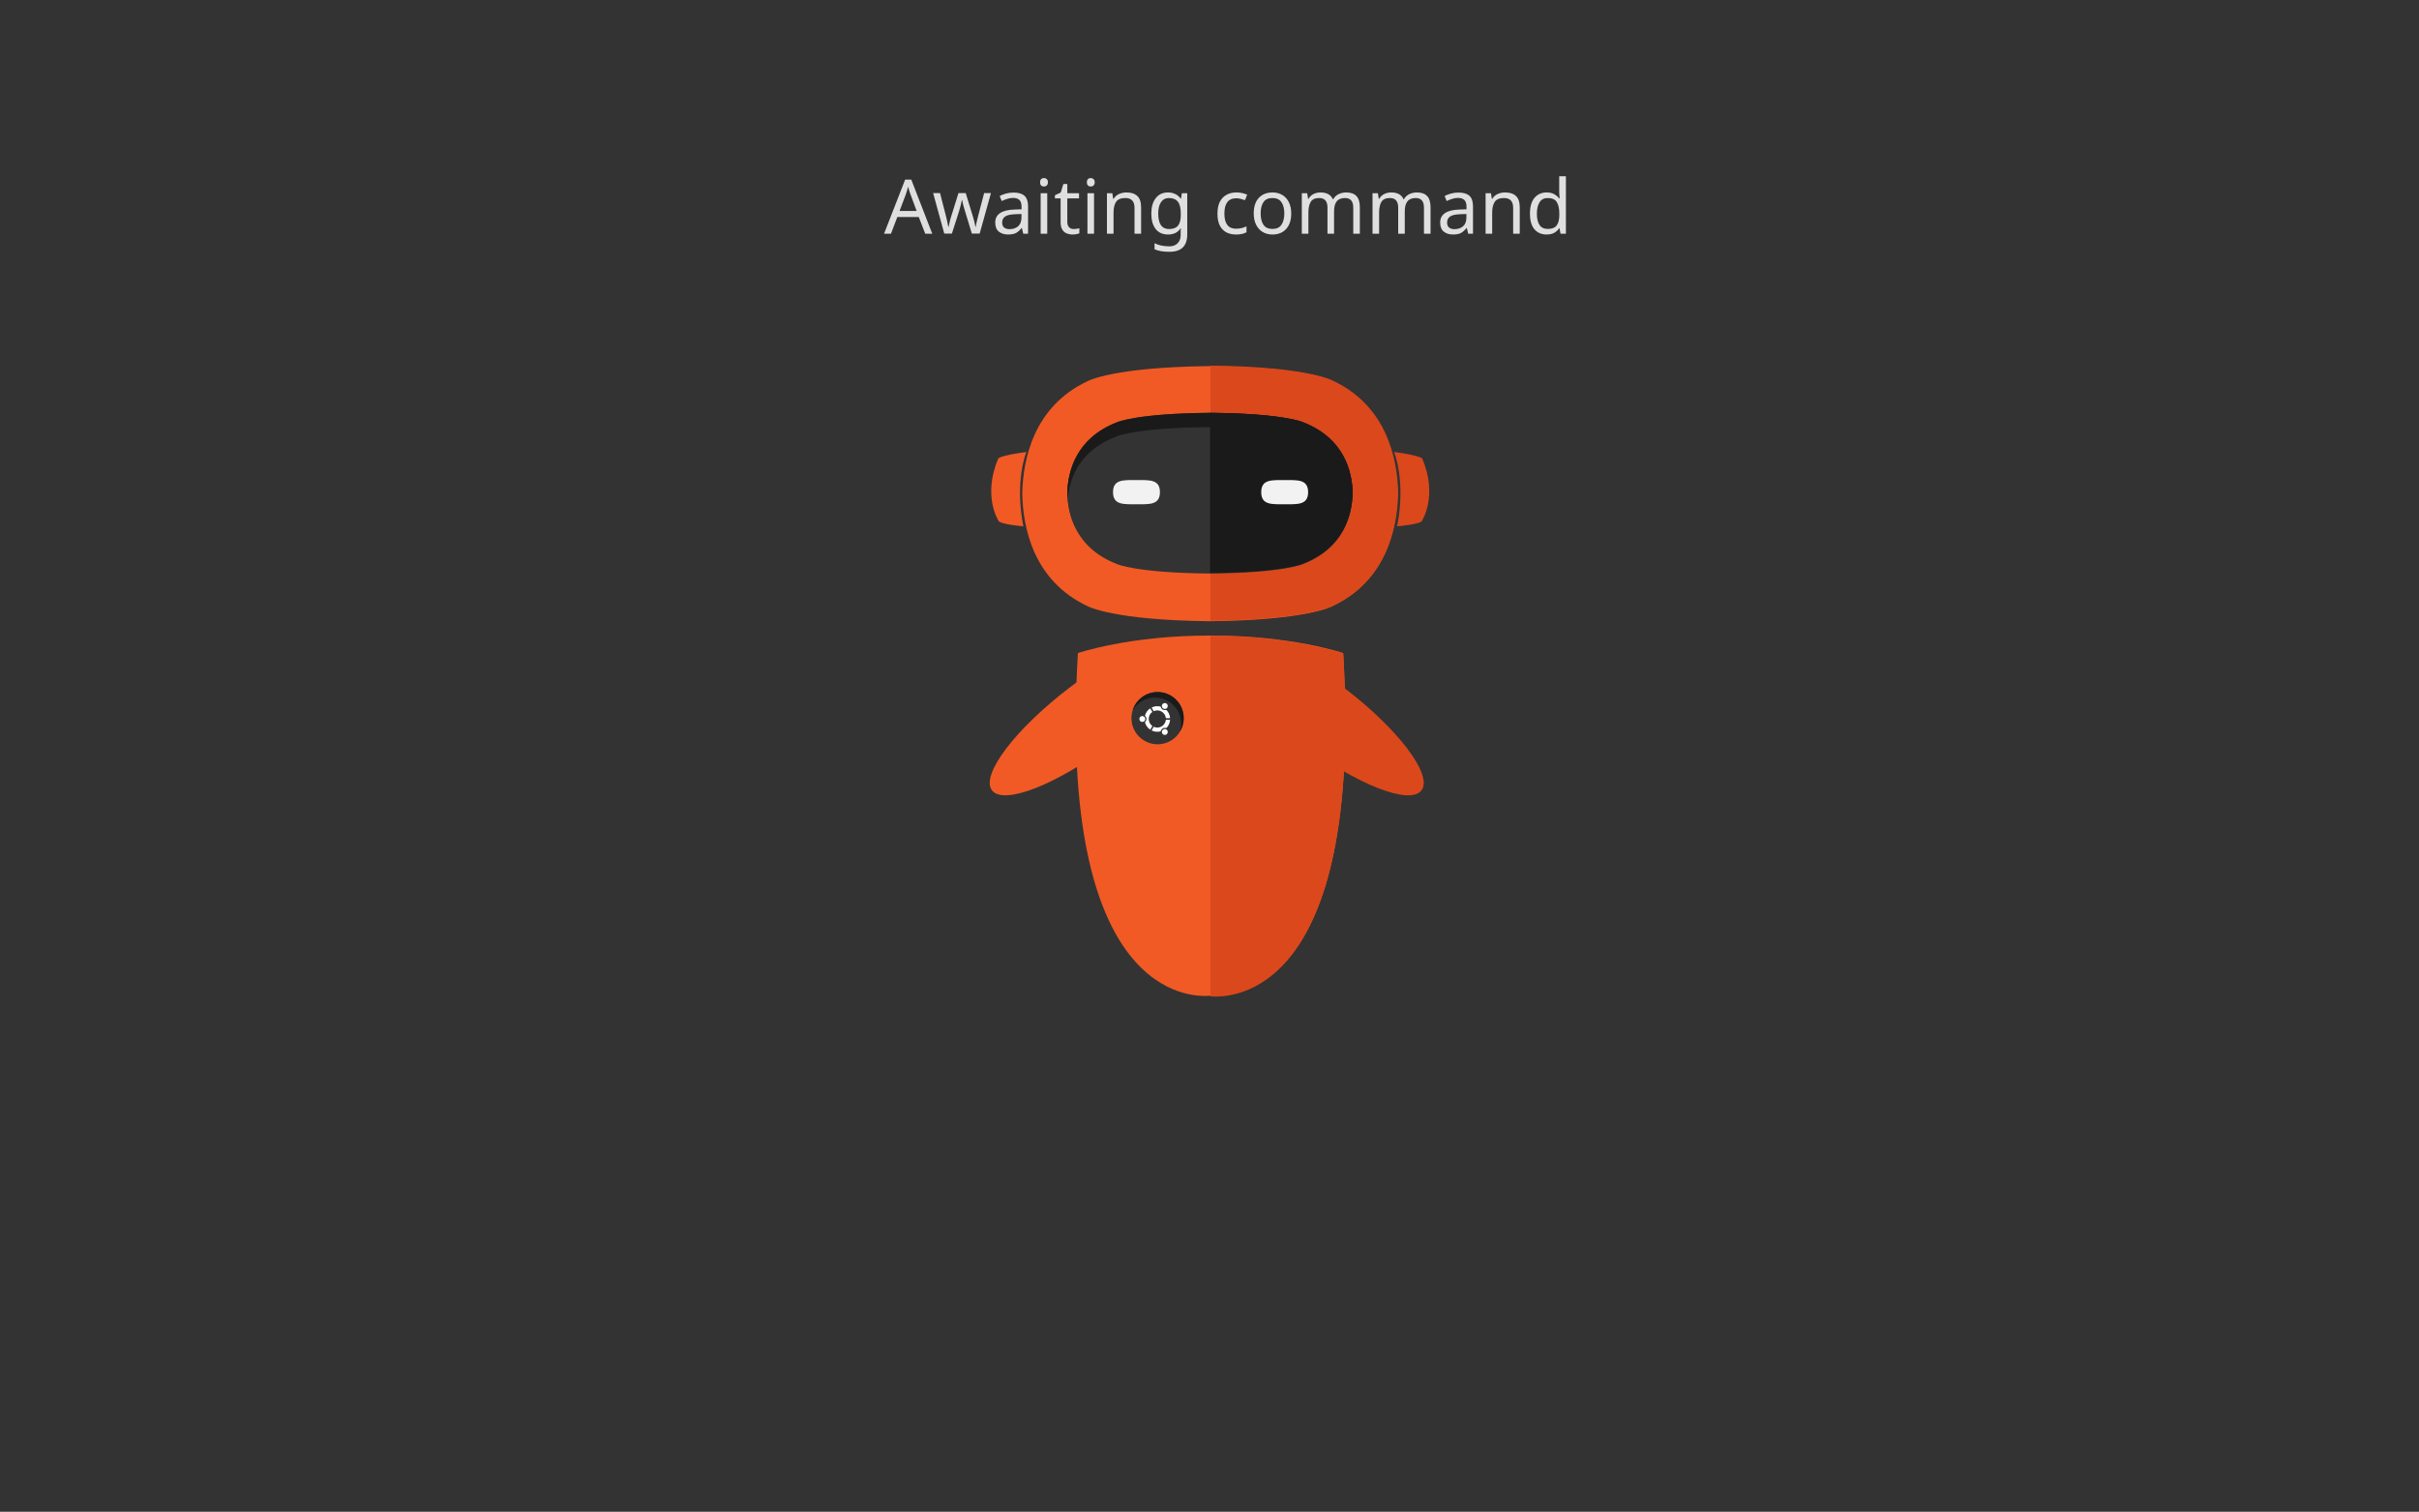
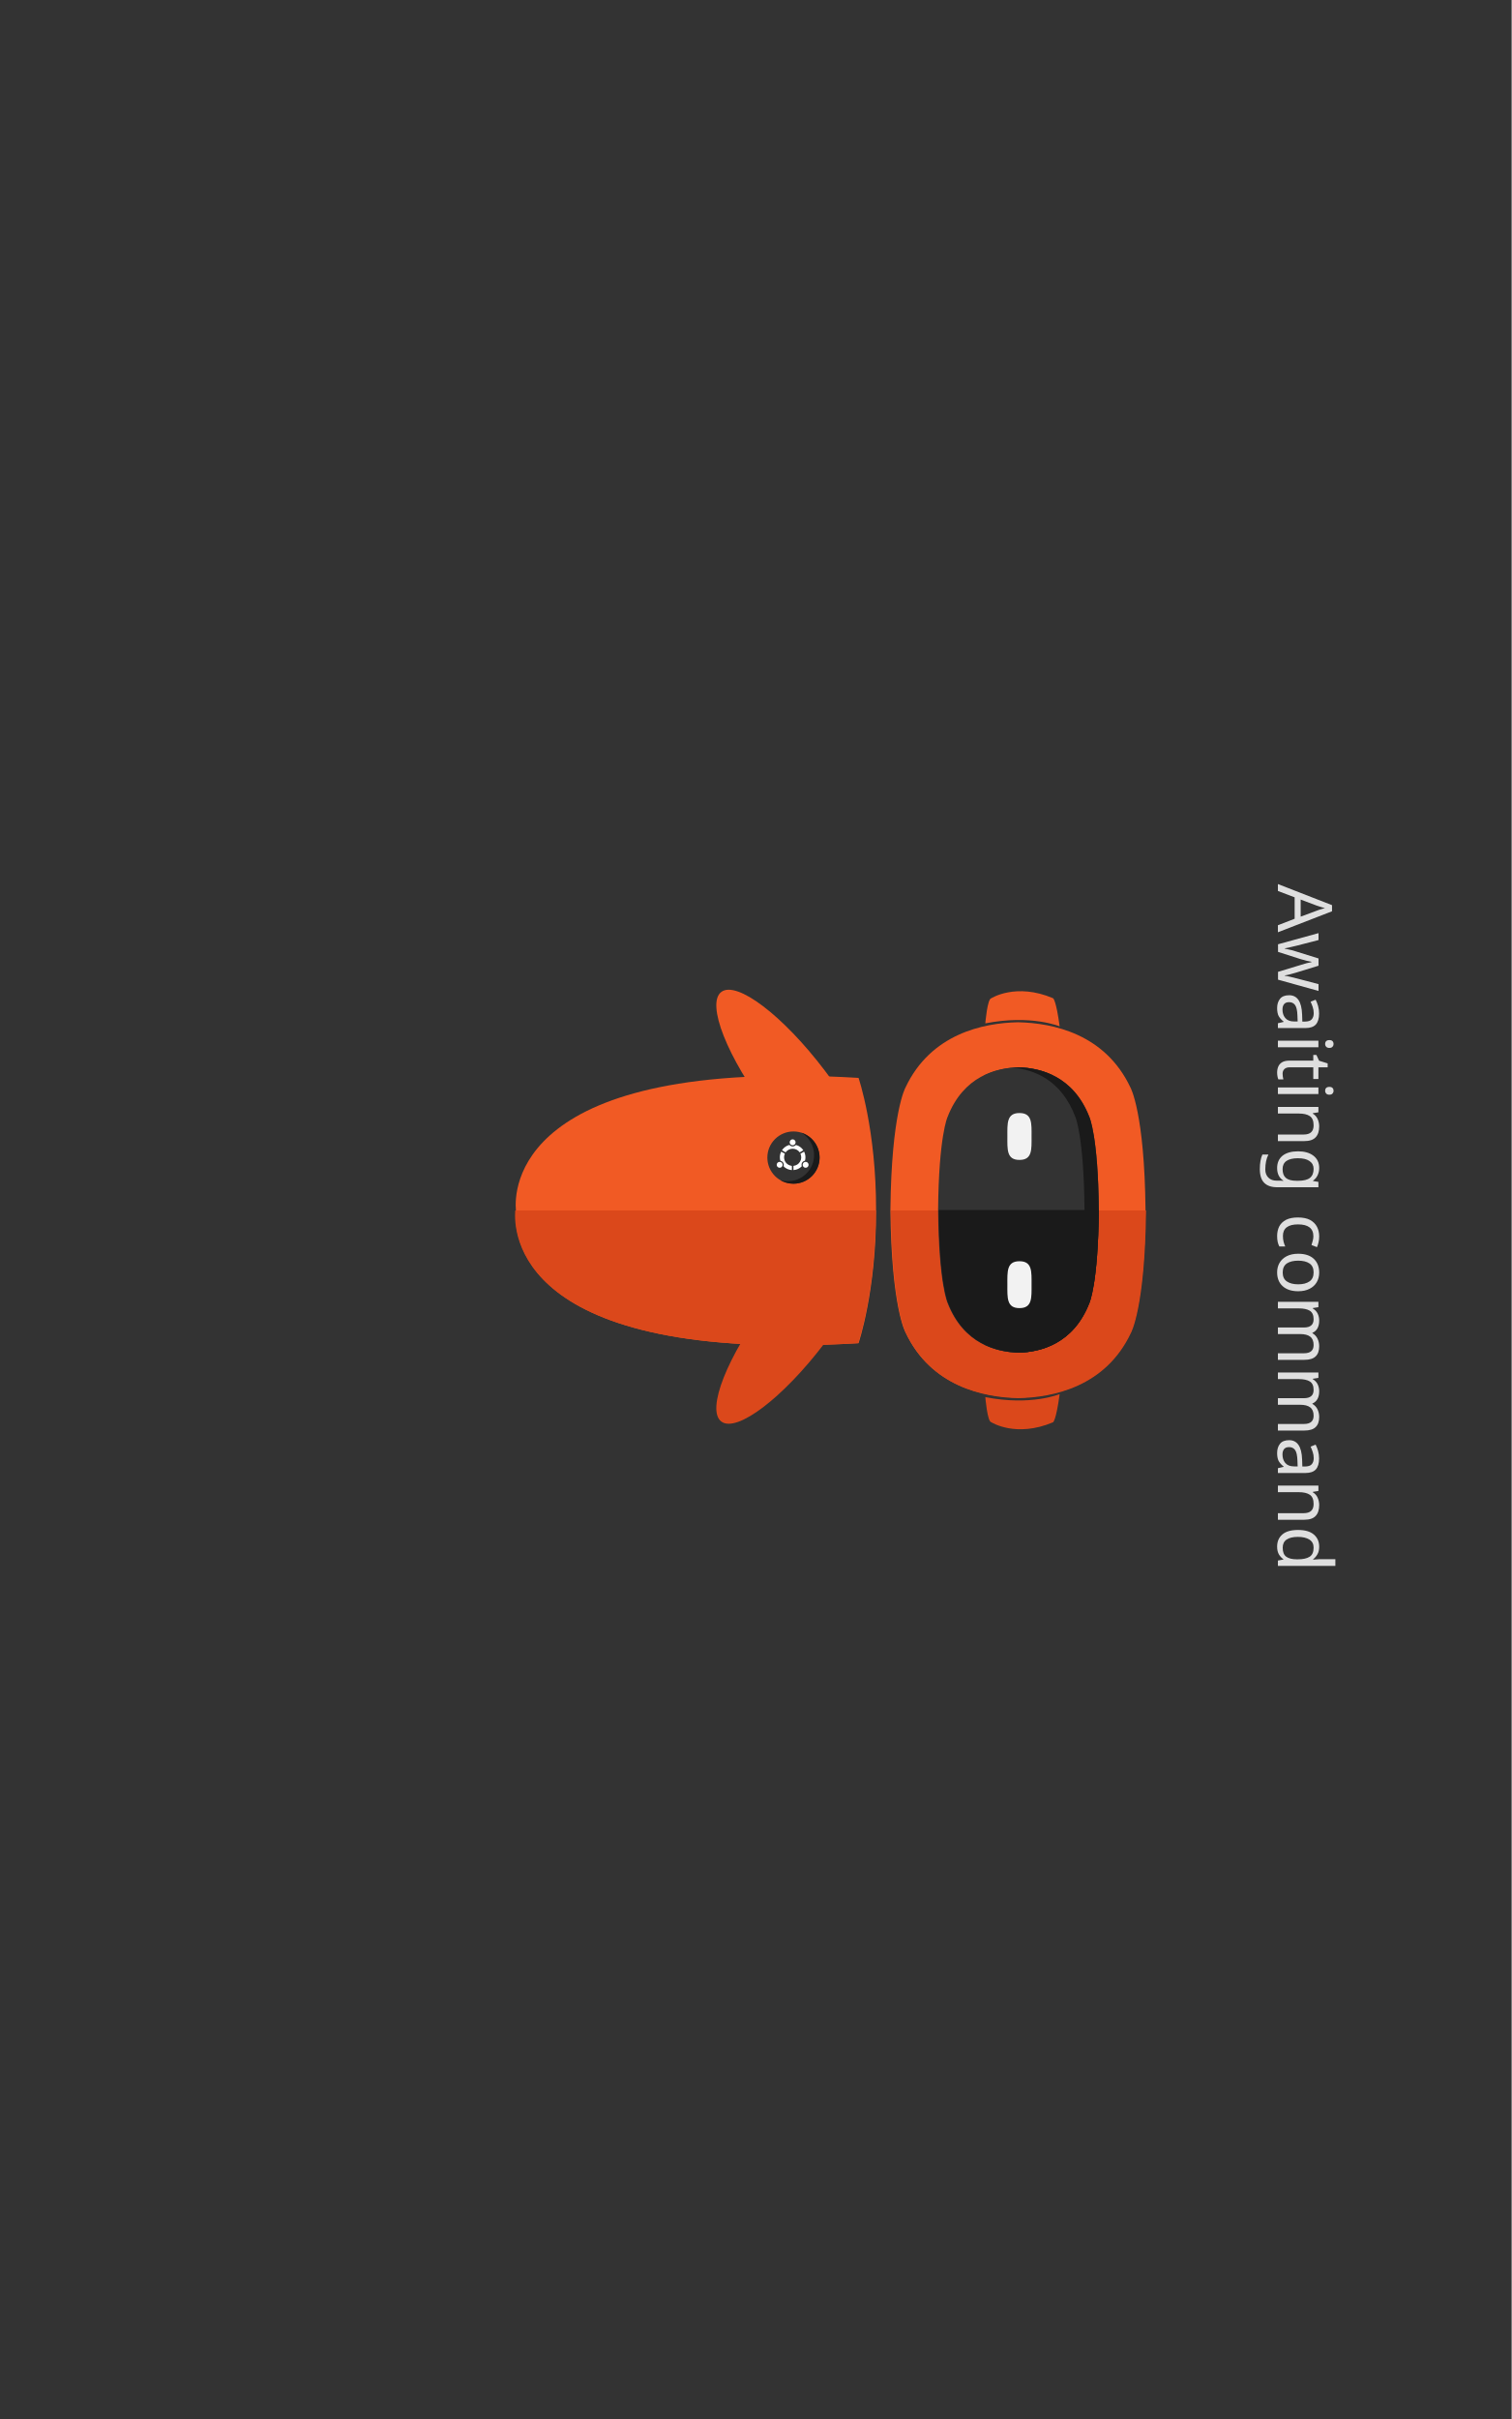
- <svg xmlns="http://www.w3.org/2000/svg" height="800" width="1280" version="1.1" viewBox="0 0 338.667 211.667" id="svg36">
+ <svg xmlns="http://www.w3.org/2000/svg" height="1280" width="800" version="1.1" viewBox="0 0 211.667 338.667" id="svg36">
  <defs id="defs40">
    <clipPath clipPathUnits="userSpaceOnUse" id="clipPath18">
      <path d="M 0,2500 H 2500 V 0 H 0 Z" id="path16-2" />
    </clipPath>
    <clipPath clipPathUnits="userSpaceOnUse" id="clipPath30">
      <path d="M 0,2500 H 2500 V 0 H 0 Z" id="path28-9" />
    </clipPath>
    <clipPath clipPathUnits="userSpaceOnUse" id="clipPath42">
      <path d="M 0,2500 H 2500 V 0 H 0 Z" id="path40" />
    </clipPath>
    <clipPath clipPathUnits="userSpaceOnUse" id="clipPath54">
      <path d="M 0,2500 H 2500 V 0 H 0 Z" id="path52" />
    </clipPath>
    <clipPath clipPathUnits="userSpaceOnUse" id="clipPath66">
      <path d="M 0,2500 H 2500 V 0 H 0 Z" id="path64" />
    </clipPath>
    <clipPath clipPathUnits="userSpaceOnUse" id="clipPath78">
      <path d="M 0,2500 H 2500 V 0 H 0 Z" id="path76" />
    </clipPath>
    <clipPath clipPathUnits="userSpaceOnUse" id="clipPath90">
      <path d="M 0,2500 H 2500 V 0 H 0 Z" id="path88" />
    </clipPath>
    <clipPath clipPathUnits="userSpaceOnUse" id="clipPath102">
      <path d="M 0,2500 H 2500 V 0 H 0 Z" id="path100" />
    </clipPath>
    <clipPath clipPathUnits="userSpaceOnUse" id="clipPath114">
      <path d="M 0,2500 H 2500 V 0 H 0 Z" id="path112" />
    </clipPath>
    <clipPath clipPathUnits="userSpaceOnUse" id="clipPath126">
      <path d="M 0,2500 H 2500 V 0 H 0 Z" id="path124" />
    </clipPath>
    <clipPath clipPathUnits="userSpaceOnUse" id="clipPath138">
      <path d="M 0,2500 H 2500 V 0 H 0 Z" id="path136" />
    </clipPath>
    <clipPath clipPathUnits="userSpaceOnUse" id="clipPath162">
      <path d="M 0,2500 H 2500 V 0 H 0 Z" id="path160" />
    </clipPath>
    <clipPath clipPathUnits="userSpaceOnUse" id="clipPath174">
      <path d="M 0,2500 H 2500 V 0 H 0 Z" id="path172" />
    </clipPath>
    <clipPath clipPathUnits="userSpaceOnUse" id="clipPath186">
      <path d="M 0,2500 H 2500 V 0 H 0 Z" id="path184" />
    </clipPath>
    <clipPath clipPathUnits="userSpaceOnUse" id="clipPath198">
      <path d="M 0,2500 H 2500 V 0 H 0 Z" id="path196" />
    </clipPath>
    <clipPath id="clipPath18-6" clipPathUnits="userSpaceOnUse">
      <path id="path16-2-1" d="M 0,2500 H 2500 V 0 H 0 Z" />
    </clipPath>
    <clipPath id="clipPath30-2" clipPathUnits="userSpaceOnUse">
      <path id="path28-9-9" d="M 0,2500 H 2500 V 0 H 0 Z" />
    </clipPath>
    <clipPath id="clipPath42-3" clipPathUnits="userSpaceOnUse">
      <path id="path40-1" d="M 0,2500 H 2500 V 0 H 0 Z" />
    </clipPath>
    <clipPath id="clipPath54-9" clipPathUnits="userSpaceOnUse">
      <path id="path52-4" d="M 0,2500 H 2500 V 0 H 0 Z" />
    </clipPath>
    <clipPath id="clipPath66-7" clipPathUnits="userSpaceOnUse">
      <path id="path64-8" d="M 0,2500 H 2500 V 0 H 0 Z" />
    </clipPath>
    <clipPath id="clipPath78-4" clipPathUnits="userSpaceOnUse">
      <path id="path76-5" d="M 0,2500 H 2500 V 0 H 0 Z" />
    </clipPath>
    <clipPath id="clipPath90-0" clipPathUnits="userSpaceOnUse">
      <path id="path88-3" d="M 0,2500 H 2500 V 0 H 0 Z" />
    </clipPath>
    <clipPath id="clipPath102-6" clipPathUnits="userSpaceOnUse">
      <path id="path100-1" d="M 0,2500 H 2500 V 0 H 0 Z" />
    </clipPath>
    <clipPath id="clipPath114-0" clipPathUnits="userSpaceOnUse">
      <path id="path112-6" d="M 0,2500 H 2500 V 0 H 0 Z" />
    </clipPath>
    <clipPath id="clipPath126-3" clipPathUnits="userSpaceOnUse">
      <path id="path124-2" d="M 0,2500 H 2500 V 0 H 0 Z" />
    </clipPath>
    <clipPath id="clipPath138-0" clipPathUnits="userSpaceOnUse">
      <path id="path136-6" d="M 0,2500 H 2500 V 0 H 0 Z" />
    </clipPath>
    <clipPath id="clipPath162-1" clipPathUnits="userSpaceOnUse">
      <path id="path160-5" d="M 0,2500 H 2500 V 0 H 0 Z" />
    </clipPath>
    <clipPath id="clipPath174-5" clipPathUnits="userSpaceOnUse">
      <path id="path172-4" d="M 0,2500 H 2500 V 0 H 0 Z" />
    </clipPath>
    <clipPath id="clipPath186-7" clipPathUnits="userSpaceOnUse">
      <path id="path184-6" d="M 0,2500 H 2500 V 0 H 0 Z" />
    </clipPath>
    <clipPath id="clipPath198-5" clipPathUnits="userSpaceOnUse">
      <path id="path196-6" d="M 0,2500 H 2500 V 0 H 0 Z" />
    </clipPath>
  </defs>
-   <rect style="color-rendering:auto;color:#000000;isolation:auto;mix-blend-mode:normal;paint-order:stroke fill markers;shape-rendering:auto;solid-color:#000000;image-rendering:auto;fill:#333333;fill-opacity:1" transform="rotate(-90)" rx="0" ry="0" height="338.7" width="211.7" y="-.017" x="-211.7" fill="#111" id="rect2" />
-   <g id="g10" transform="matrix(0.07033012,0,0,-0.07033012,78.88713,183.2776)">
+   <rect style="color:#000000;isolation:auto;mix-blend-mode:normal;solid-color:#000000;fill:#333333;fill-opacity:1;paint-order:stroke fill markers;color-rendering:auto;image-rendering:auto;shape-rendering:auto" rx="0" ry="0" height="338.7" width="211.7" y="-0.017" x="-0.017" id="rect2" />
+   <g id="g10" transform="matrix(0,0.07033012,0.07033012,0,28.40577,78.88713)">
    <g id="g12">
      <g id="g14" clip-path="url(#clipPath18)">
        <g id="g20" transform="translate(1552.152,1305.571)">
          <path d="M 0,0 C 0,0 -103.01,35.324 -264.107,34.934 -425.203,35.324 -528.123,0 -528.123,0 -568.682,-685.026 -304.072,-685.924 -264.15,-682.204 -224.207,-685.924 40.559,-685.026 0,0" style="fill:#f15a24;fill-opacity:1;fill-rule:nonzero;stroke:none" id="path22-1" />
        </g>
      </g>
    </g>
    <g id="g24">
      <g id="g26" clip-path="url(#clipPath30)">
        <g id="g32" transform="translate(1552.152,1304.635)">
          <path d="m 0,0 c 0,0 -103.01,35.365 -264.107,35.365 h -0.045 v -718 h 0.002 C -224.207,-685.635 40.559,-685.027 0,0" style="fill:#db481b;fill-opacity:1;fill-rule:nonzero;stroke:none" id="path34-2" />
        </g>
      </g>
    </g>
    <g id="g36">
      <g id="g38" clip-path="url(#clipPath42)">
        <g id="g44" transform="translate(1530.625,1847)">
          <path d="m 0,0 c 0,0 -49.625,28 -243.625,30 -194,-2 -243.713,-30 -243.713,-30 -107.175,-50.397 -128.563,-154.918 -130.003,-224 1.44,-69.082 22.828,-173.603 130.003,-224 0,0 49.713,-28 243.713,-30 194,2 243.625,30 243.625,30 107.175,50.397 128.526,154.918 129.94,224 C 128.526,-154.918 107.175,-50.397 0,0" style="fill:#f15a24;fill-opacity:1;fill-rule:nonzero;stroke:none" id="path46" />
        </g>
      </g>
    </g>
    <g id="g48">
      <g id="g50" clip-path="url(#clipPath54)">
        <g id="g56" transform="translate(1531.625,1848)">
          <path d="m 0,0 c 0,0 -49.625,28 -243.625,30 v -508 c 194,2 243.625,30 243.625,30 107.175,50.397 128.526,154.918 129.94,224 C 128.526,-154.918 107.175,-50.397 0,0" style="fill:#db481b;fill-opacity:1;fill-rule:nonzero;stroke:none" id="path58" />
        </g>
      </g>
    </g>
    <g id="g60">
      <g id="g62" clip-path="url(#clipPath66)">
        <g id="g68" transform="translate(921.5,1706)">
          <path d="m 0,0 c 0,0 -24,-57 -6,-148 0,0 -49.5,4 -50,12 0,0 -31.5,49 0,123 0,0 3.5,6 56,13" style="fill:#f15a24;fill-opacity:1;fill-rule:nonzero;stroke:none" id="path70" />
        </g>
      </g>
    </g>
    <g id="g72">
      <g id="g74" clip-path="url(#clipPath78)">
        <g id="g80" transform="translate(1653.5,1706)">
          <path d="m 0,0 c 0,0 24,-57 6,-148 0,0 49.5,4 50,12 0,0 31.5,49 0,123 0,0 -3.5,6 -56,13" style="fill:#db481b;fill-opacity:1;fill-rule:nonzero;stroke:none" id="path82" />
        </g>
      </g>
    </g>
    <g id="g84">
      <g id="g86" clip-path="url(#clipPath90)">
        <g id="g92" transform="translate(1554.926,1692)">
          <path d="m 0,0 c 11.785,-23.893 15.505,-48.548 15.999,-68.5 -1.075,-43.38 -17.305,-109.014 -98.767,-140.662 0,0 -37.718,-17.582 -185.175,-18.838 -147.458,1.256 -185.244,18.838 -185.244,18.838 -81.462,31.648 -97.719,97.282 -98.814,140.662 0.503,19.951 4.228,44.606 16.016,68.5 z" style="fill:#333333;fill-opacity:1;fill-rule:nonzero;stroke:none" id="path94" />
        </g>
      </g>
    </g>
    <g id="g96">
      <g id="g98" clip-path="url(#clipPath102)">
        <g id="g104" transform="translate(1555.002,1556)">
          <path d="m 0,0 c 11.784,23.893 15.504,48.548 15.998,68.5 -1.074,43.38 -17.305,109.014 -98.767,140.662 0,0 -37.718,17.582 -185.175,18.838 -147.458,-1.256 -185.244,-18.838 -185.244,-18.838 -81.462,-31.648 -97.719,-97.282 -98.814,-140.662 0.503,-19.951 4.228,-44.606 16.017,-68.5 z" style="fill:#333333;fill-opacity:1;fill-rule:nonzero;stroke:none" id="path106" />
        </g>
      </g>
    </g>
    <g id="g108">
      <g id="g110" clip-path="url(#clipPath114)">
        <g id="g116" transform="translate(1101.813,1737.291)">
          <path d="M 0,0 C 0,0 37.787,16.995 185.244,18.209 332.701,16.995 370.42,0 370.42,0 c 74.382,-27.931 94.374,-83.248 98.106,-124.572 0.356,4.069 0.567,8.01 0.661,11.781 -1.075,43.38 -17.305,109.014 -98.767,140.662 0,0 -37.719,17.582 -185.176,18.838 C 37.787,45.453 0,27.871 0,27.871 -81.462,-3.777 -97.719,-69.411 -98.813,-112.791 c 0.095,-3.771 0.308,-7.712 0.665,-11.781 C -94.397,-83.248 -74.382,-27.931 0,0" style="fill:#1a1a1a;fill-opacity:1;fill-rule:nonzero;stroke:none" id="path118" />
        </g>
      </g>
    </g>
    <g id="g120">
      <g id="g122" clip-path="url(#clipPath126)">
        <g id="g128" transform="translate(1472.233,1765.162)">
          <path d="m 0,0 c 0,0 -37.719,17.583 -185.176,18.838 -0.019,0 -0.038,0 -0.057,0 v -319 h 0.057 c 147.457,1 185.176,18.839 185.176,18.839 81.462,31.647 97.692,97.281 98.767,140.661 C 97.692,-97.282 81.462,-31.647 0,0" style="fill:#1a1a1a;fill-opacity:1;fill-rule:nonzero;stroke:none" id="path130" />
        </g>
      </g>
    </g>
    <g id="g132">
      <g id="g134" clip-path="url(#clipPath138)">
        <g id="g140" transform="translate(1187.333,1626)">
          <path d="m 0,0 c 0,-25.773 -20.894,-24.095 -46.667,-24.095 -25.773,0 -46.666,-1.678 -46.666,24.095 0,25.773 20.893,24.095 46.666,24.095 C -20.894,24.095 0,25.773 0,0" style="fill:#f2f2f2;fill-opacity:1;fill-rule:nonzero;stroke:none" id="path142" />
        </g>
        <g id="g144" transform="translate(1482.333,1626)">
          <path d="m 0,0 c 0,-25.773 -20.893,-24.095 -46.666,-24.095 -25.773,0 -46.667,-1.678 -46.667,24.095 0,25.773 20.894,24.095 46.667,24.095 C -20.893,24.095 0,25.773 0,0" style="fill:#f2f2f2;fill-opacity:1;fill-rule:nonzero;stroke:none" id="path146" />
        </g>
        <g id="g148" transform="matrix(1,0,0,-1,1229.841,1519)" />
        <g id="g152" transform="translate(1425.972,1245.686)">
          <path d="m 0,0 c -13.718,-18.071 -32.467,-29.909 -52.425,-34.894 25.706,-27.072 57.766,-55.744 94.218,-83.414 109.488,-83.109 217.071,-125.682 240.292,-95.09 23.221,30.59 -46.713,122.763 -156.201,205.872 C 89.158,20.351 52.653,43.657 19.469,61.182 20.346,40.214 14.008,18.455 0,0" style="fill:#db481b;fill-opacity:1;fill-rule:nonzero;stroke:none" id="path154" />
        </g>
      </g>
    </g>
    <g id="g156">
      <g id="g158" clip-path="url(#clipPath162)">
        <g id="g164" transform="translate(1135.083,1245.686)">
          <path d="m 0,0 c 13.717,-18.071 32.466,-29.909 52.424,-34.894 -25.706,-27.072 -57.765,-55.744 -94.218,-83.414 -109.488,-83.109 -217.07,-125.682 -240.291,-95.09 -23.221,30.59 46.712,122.763 156.201,205.872 36.725,27.877 73.23,51.183 106.415,68.708 C -20.347,40.214 -14.008,18.455 0,0" style="fill:#f15a24;fill-opacity:1;fill-rule:nonzero;stroke:none" id="path166" />
        </g>
      </g>
    </g>
    <g id="g168">
      <g id="g170" clip-path="url(#clipPath174)">
        <g id="g176" transform="translate(1234.667,1176)">
          <path d="m 0,0 c 0,-28.719 -23.281,-52 -52,-52 -28.719,0 -52,23.281 -52,52 0,28.719 23.281,52 52,52 C -23.281,52 0,28.719 0,0" style="fill:#333333;fill-opacity:1;fill-rule:nonzero;stroke:none" id="path178" />
        </g>
      </g>
    </g>
    <g id="g180">
      <g id="g182" clip-path="url(#clipPath186)">
        <g id="g188" transform="translate(1177.667,1217)">
          <path d="M 0,0 C 28.719,0 52,-23.281 52,-52 52,-57.538 51.126,-62.869 49.522,-67.875 54.267,-60.032 57,-50.836 57,-41 57,-12.281 33.719,11 5,11 -18.181,11 -37.811,-4.172 -44.523,-25.125 -35.414,-10.066 -18.883,0 0,0" style="fill:#1a1a1a;fill-opacity:1;fill-rule:nonzero;stroke:none" id="path190" />
        </g>
      </g>
    </g>
    <g id="g192">
      <g id="g194" clip-path="url(#clipPath198)">
        <g id="g200" transform="translate(1168.086,1195.473)">
          <path d="m 0,0 c 1.417,-2.373 2.805,-4.698 4.189,-7.018 -9.654,-6.835 -9.584,-21.162 0.015,-28.136 -1.394,-2.342 -2.794,-4.693 -4.23,-7.105 -0.296,0.163 -0.548,0.27 -0.764,0.426 -4.666,3.399 -7.866,7.848 -9.582,13.366 -0.193,0.621 -0.181,1.056 0.338,1.583 3.279,3.33 3.243,8.254 0.018,11.623 -0.273,0.285 -0.487,0.878 -0.387,1.232 1.619,5.716 4.92,10.262 9.723,13.735 0.114,0.083 0.236,0.155 0.361,0.22 C -0.259,-0.043 -0.184,-0.041 0,0" style="fill:#ffffff;fill-opacity:1;fill-rule:nonzero;stroke:none" id="path202" />
        </g>
        <g id="g204" transform="translate(1207.561,1172.857)">
          <path d="m 0,0 c -0.413,-5.444 -2.164,-10.053 -5.317,-14.13 -0.13,-0.167 -0.281,-0.319 -0.397,-0.495 -0.928,-1.414 -1.929,-2.036 -3.875,-1.632 -3.798,0.789 -7.699,-1.967 -8.79,-5.834 -0.217,-0.766 -0.561,-1.076 -1.312,-1.238 -5.484,-1.184 -10.803,-0.735 -15.961,1.495 -0.258,0.111 -0.513,0.234 -0.762,0.366 -0.087,0.046 -0.152,0.134 -0.282,0.253 1.335,2.392 2.671,4.785 4.03,7.22 2.329,-1.013 4.669,-1.568 7.143,-1.564 8.555,0.015 15.654,6.045 16.96,14.5 0.132,0.852 0.415,1.098 1.256,1.079 C -4.918,-0.036 -2.528,0 0,0" style="fill:#ffffff;fill-opacity:1;fill-rule:nonzero;stroke:none" id="path206" />
        </g>
        <g id="g208" transform="translate(1207.491,1175.961)">
          <path d="m 0,0 h -8.295 c -0.734,5.688 -3.457,10.247 -8.526,13.185 -5.05,2.925 -10.325,3.005 -15.783,0.751 -1.344,2.405 -2.679,4.794 -4.064,7.272 0.371,0.191 0.667,0.366 0.98,0.503 5.254,2.279 10.67,2.771 16.256,1.495 0.632,-0.144 0.911,-0.433 1.087,-1.07 1.234,-4.449 5.598,-6.941 10.064,-5.754 0.594,0.157 0.94,0.07 1.365,-0.381 3.99,-4.236 6.26,-9.253 6.912,-15.018 C 0.027,0.712 0,0.435 0,0" style="fill:#ffffff;fill-opacity:1;fill-rule:nonzero;stroke:none" id="path210" />
        </g>
        <g id="g212" transform="translate(1202.932,1148.444)">
          <path d="m 0,0 c -0.059,-3.244 -2.703,-5.857 -5.904,-5.836 -3.251,0.022 -5.92,2.748 -5.865,5.991 0.057,3.29 2.73,5.873 6.019,5.815 C -2.536,5.912 0.058,3.219 0,0" style="fill:#ffffff;fill-opacity:1;fill-rule:nonzero;stroke:none" id="path214" />
        </g>
        <g id="g216" transform="translate(1152.244,1180.247)">
          <path d="m 0,0 c 3.295,0.016 5.937,-2.612 5.924,-5.894 -0.011,-3.237 -2.611,-5.845 -5.849,-5.87 -3.269,-0.024 -5.934,2.631 -5.922,5.902 C -5.836,-2.616 -3.242,-0.016 0,0" style="fill:#ffffff;fill-opacity:1;fill-rule:nonzero;stroke:none" id="path218" />
        </g>
        <g id="g220" transform="translate(1191.162,1200.315)">
          <path d="M 0,0 C 0.068,3.249 2.706,5.817 5.937,5.782 9.237,5.745 11.831,3.087 11.771,-0.199 11.712,-3.469 8.976,-6.098 5.737,-5.995 2.504,-5.893 -0.067,-3.206 0,0" style="fill:#ffffff;fill-opacity:1;fill-rule:nonzero;stroke:none" id="path222" />
        </g>
      </g>
    </g>
  </g>
-   <text xml:space="preserve" style="font-style:normal;font-variant:normal;font-weight:normal;font-stretch:normal;font-size:10.583px;line-height:0px;font-family:Ubuntu;-inkscape-font-specification:Ubuntu;letter-spacing:0px;word-spacing:0px;fill:#000000;fill-opacity:1;stroke:none;stroke-width:0.265px;stroke-linecap:butt;stroke-linejoin:miter;stroke-opacity:1" x="123.768" y="32.731" id="text5024">
-     <tspan id="tspan5022" x="123.768" y="32.731" style="fill:#dfdfdf;fill-opacity:1;stroke-width:0.265px">Awaiting command</tspan>
+   <text xml:space="preserve" style="font-style:normal;font-variant:normal;font-weight:normal;font-stretch:normal;font-size:10.583px;line-height:0px;font-family:Ubuntu;-inkscape-font-specification:Ubuntu;letter-spacing:0px;word-spacing:0px;fill:#000000;fill-opacity:1;stroke:none;stroke-width:0.265px;stroke-linecap:butt;stroke-linejoin:miter;stroke-opacity:1" x="123.768" y="-178.953" id="text5024" transform="rotate(90)">
+     <tspan id="tspan5022" x="123.768" y="-178.953" style="fill:#dfdfdf;fill-opacity:1;stroke-width:0.265px">Awaiting command</tspan>
  </text>
</svg>
